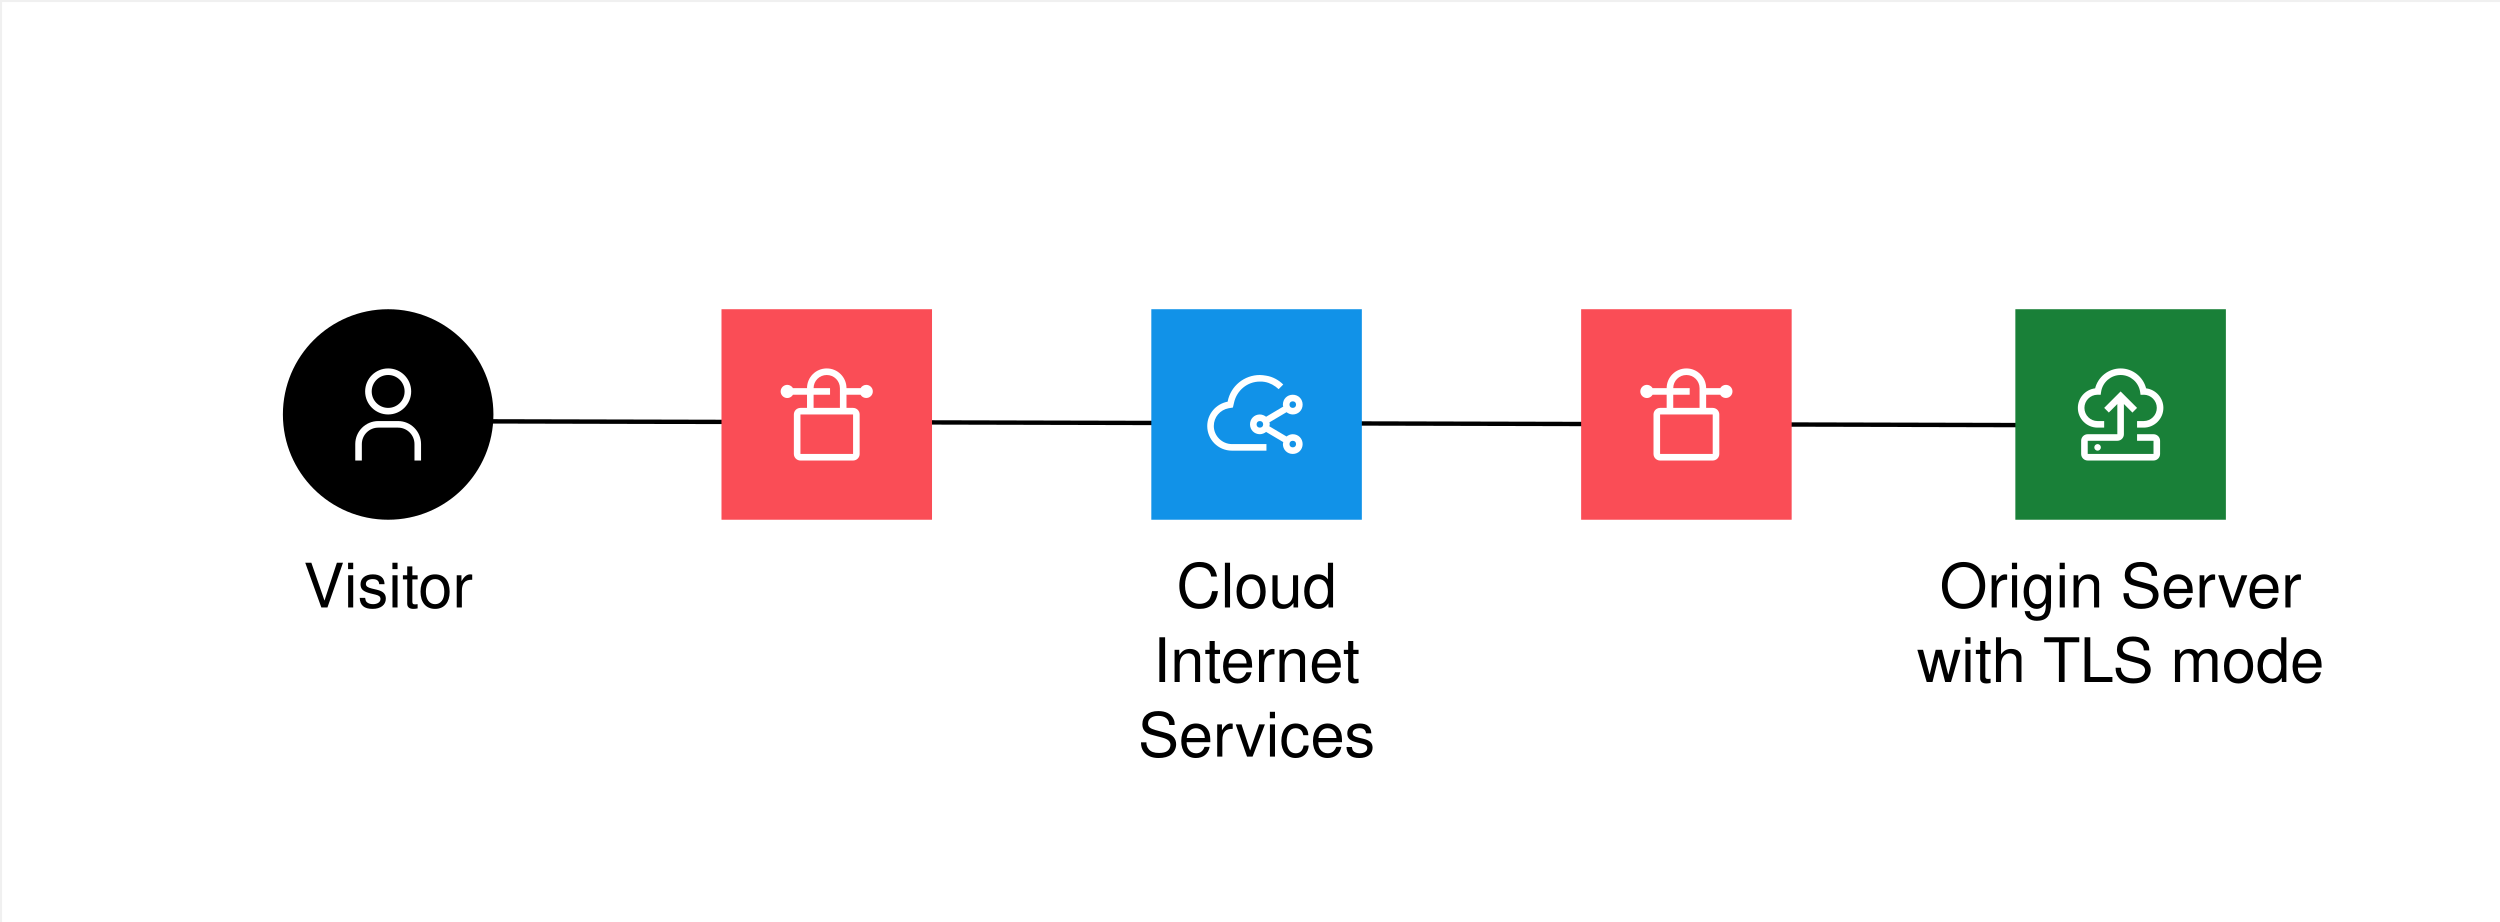
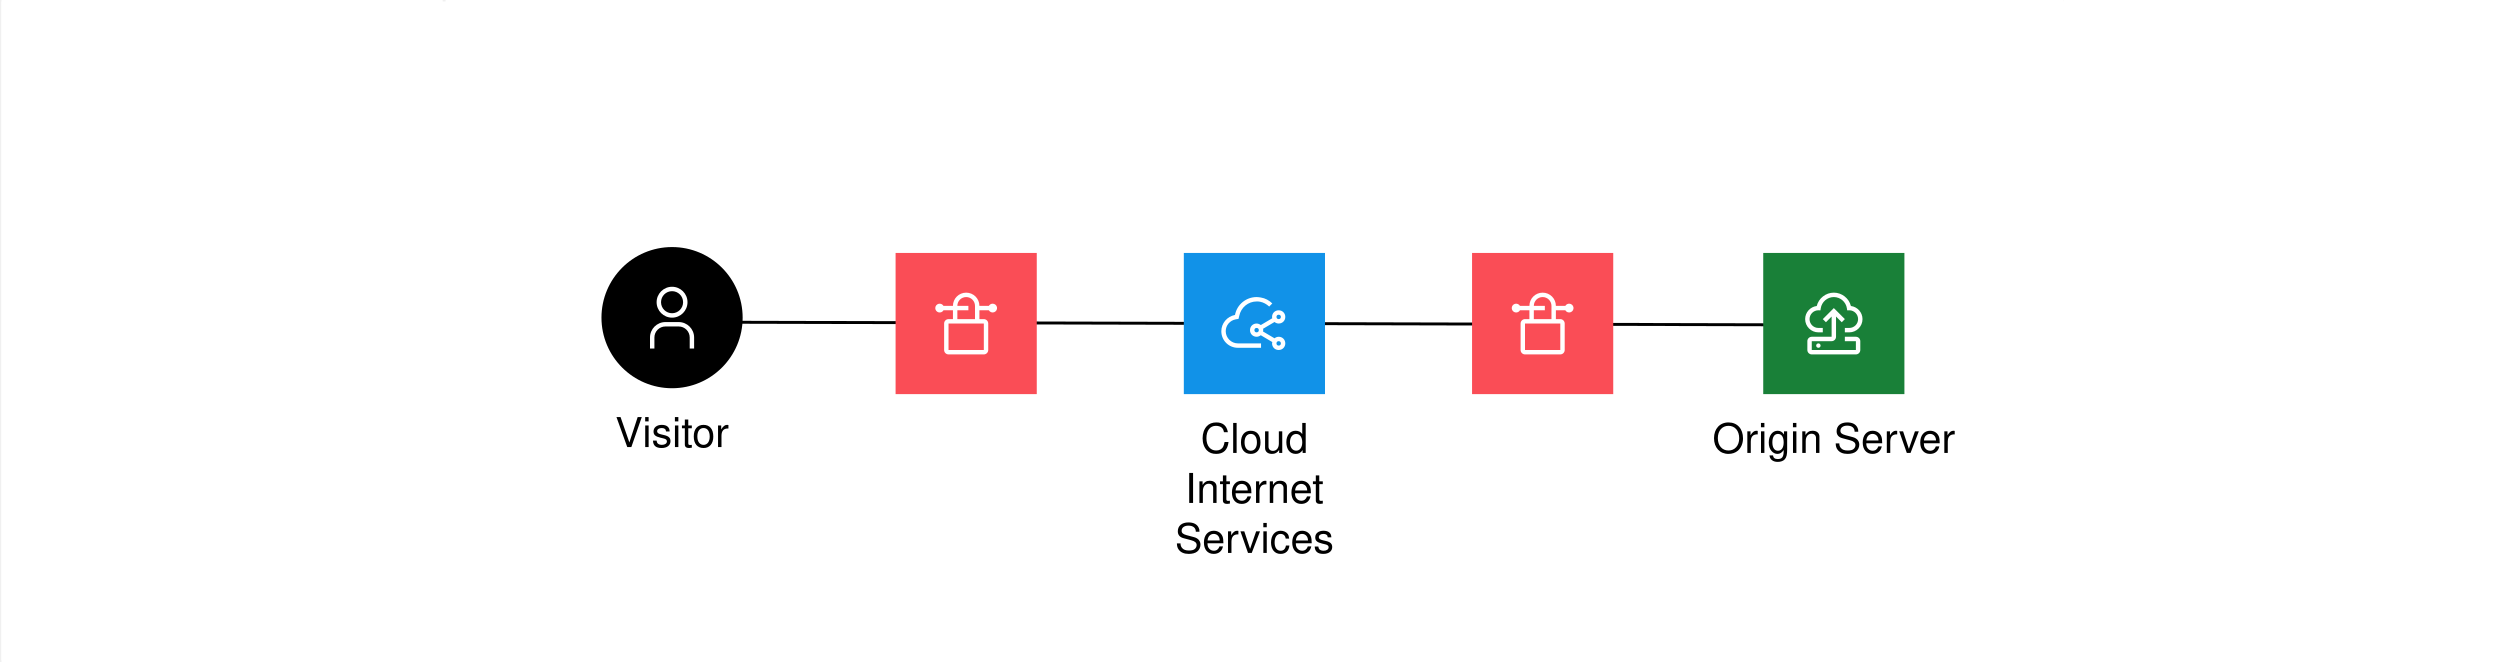
- <svg xmlns="http://www.w3.org/2000/svg" style="background: #ffffff; background-color: #ffffff; color-scheme: light;" version="1.1" width="570px" height="210px" viewBox="-0.5 -0.5 570 210" content="&lt;mxfile host=&quot;app.diagrams.net&quot; agent=&quot;Mozilla/5.0 (Macintosh; Intel Mac OS X 10_15_7) AppleWebKit/537.36 (KHTML, like Gecko) Chrome/138.0.0.0 Safari/537.36 Edg/138.0.0.0&quot; version=&quot;27.2.0&quot; scale=&quot;1&quot; border=&quot;0&quot;&gt;&#10;  &lt;diagram name=&quot;Page-1&quot; id=&quot;pApR3LaG8udPJI2VZ_sg&quot;&gt;&#10;    &lt;mxGraphModel dx=&quot;1226&quot; dy=&quot;698&quot; grid=&quot;1&quot; gridSize=&quot;10&quot; guides=&quot;1&quot; tooltips=&quot;1&quot; connect=&quot;1&quot; arrows=&quot;1&quot; fold=&quot;1&quot; page=&quot;1&quot; pageScale=&quot;1&quot; pageWidth=&quot;850&quot; pageHeight=&quot;1100&quot; math=&quot;0&quot; shadow=&quot;0&quot;&gt;&#10;      &lt;root&gt;&#10;        &lt;mxCell id=&quot;0&quot; /&gt;&#10;        &lt;mxCell id=&quot;1&quot; parent=&quot;0&quot; /&gt;&#10;        &lt;mxCell id=&quot;7pOWgZdMyRwZphAq9Xxv-1&quot; value=&quot;&quot; style=&quot;rounded=0;whiteSpace=wrap;html=1;fillColor=default;strokeColor=none;&quot; vertex=&quot;1&quot; parent=&quot;1&quot;&gt;&#10;          &lt;mxGeometry x=&quot;140&quot; y=&quot;170&quot; width=&quot;570&quot; height=&quot;210&quot; as=&quot;geometry&quot; /&gt;&#10;        &lt;/mxCell&gt;&#10;        &lt;mxCell id=&quot;7pOWgZdMyRwZphAq9Xxv-2&quot; value=&quot;&quot; style=&quot;endArrow=none;html=1;rounded=0;&quot; edge=&quot;1&quot; parent=&quot;1&quot;&gt;&#10;          &lt;mxGeometry width=&quot;50&quot; height=&quot;50&quot; relative=&quot;1&quot; as=&quot;geometry&quot;&gt;&#10;            &lt;mxPoint x=&quot;221&quot; y=&quot;265.5&quot; as=&quot;sourcePoint&quot; /&gt;&#10;            &lt;mxPoint x=&quot;631&quot; y=&quot;266.5&quot; as=&quot;targetPoint&quot; /&gt;&#10;          &lt;/mxGeometry&gt;&#10;        &lt;/mxCell&gt;&#10;        &lt;mxCell id=&quot;7pOWgZdMyRwZphAq9Xxv-3&quot; value=&quot;Visitor&quot; style=&quot;shape=ellipse;fillColor=#000000;aspect=fixed;resizable=0;labelPosition=center;verticalLabelPosition=bottom;align=center;verticalAlign=top;strokeColor=none;fontSize=14;&quot; vertex=&quot;1&quot; parent=&quot;1&quot;&gt;&#10;          &lt;mxGeometry x=&quot;204&quot; y=&quot;240&quot; width=&quot;48&quot; height=&quot;48&quot; as=&quot;geometry&quot; /&gt;&#10;        &lt;/mxCell&gt;&#10;        &lt;mxCell id=&quot;7pOWgZdMyRwZphAq9Xxv-4&quot; value=&quot;&quot; style=&quot;fillColor=#ffffff;strokeColor=none;dashed=0;outlineConnect=0;html=1;labelPosition=center;verticalLabelPosition=bottom;verticalAlign=top;part=1;movable=0;resizable=0;rotatable=0;shape=mxgraph.ibm_cloud.user&quot; vertex=&quot;1&quot; parent=&quot;7pOWgZdMyRwZphAq9Xxv-3&quot;&gt;&#10;          &lt;mxGeometry width=&quot;24&quot; height=&quot;24&quot; relative=&quot;1&quot; as=&quot;geometry&quot;&gt;&#10;            &lt;mxPoint x=&quot;12&quot; y=&quot;12&quot; as=&quot;offset&quot; /&gt;&#10;          &lt;/mxGeometry&gt;&#10;        &lt;/mxCell&gt;&#10;        &lt;mxCell id=&quot;7pOWgZdMyRwZphAq9Xxv-5&quot; value=&quot;Cloud &amp;#xa;Internet &amp;#xa;Services&quot; style=&quot;shape=rect;fillColor=#1192E8;aspect=fixed;resizable=0;labelPosition=center;verticalLabelPosition=bottom;align=center;verticalAlign=top;strokeColor=none;fontSize=14;&quot; vertex=&quot;1&quot; parent=&quot;1&quot;&gt;&#10;          &lt;mxGeometry x=&quot;402&quot; y=&quot;240&quot; width=&quot;48&quot; height=&quot;48&quot; as=&quot;geometry&quot; /&gt;&#10;        &lt;/mxCell&gt;&#10;        &lt;mxCell id=&quot;7pOWgZdMyRwZphAq9Xxv-6&quot; value=&quot;&quot; style=&quot;fillColor=#ffffff;strokeColor=none;dashed=0;outlineConnect=0;html=1;labelPosition=center;verticalLabelPosition=bottom;verticalAlign=top;part=1;movable=0;resizable=0;rotatable=0;shape=mxgraph.ibm_cloud.ibm-cloud--internet-services&quot; vertex=&quot;1&quot; parent=&quot;7pOWgZdMyRwZphAq9Xxv-5&quot;&gt;&#10;          &lt;mxGeometry width=&quot;24&quot; height=&quot;24&quot; relative=&quot;1&quot; as=&quot;geometry&quot;&gt;&#10;            &lt;mxPoint x=&quot;12&quot; y=&quot;12&quot; as=&quot;offset&quot; /&gt;&#10;          &lt;/mxGeometry&gt;&#10;        &lt;/mxCell&gt;&#10;        &lt;mxCell id=&quot;7pOWgZdMyRwZphAq9Xxv-7&quot; value=&quot;&quot; style=&quot;shape=rect;fillColor=#FA4D56;aspect=fixed;resizable=0;labelPosition=center;verticalLabelPosition=bottom;align=center;verticalAlign=top;strokeColor=none;fontSize=14;&quot; vertex=&quot;1&quot; parent=&quot;1&quot;&gt;&#10;          &lt;mxGeometry x=&quot;304&quot; y=&quot;240&quot; width=&quot;48&quot; height=&quot;48&quot; as=&quot;geometry&quot; /&gt;&#10;        &lt;/mxCell&gt;&#10;        &lt;mxCell id=&quot;7pOWgZdMyRwZphAq9Xxv-8&quot; value=&quot;&quot; style=&quot;fillColor=#ffffff;strokeColor=none;dashed=0;outlineConnect=0;html=1;labelPosition=center;verticalLabelPosition=bottom;verticalAlign=top;part=1;movable=0;resizable=0;rotatable=0;shape=mxgraph.ibm_cloud.vpn--connection&quot; vertex=&quot;1&quot; parent=&quot;7pOWgZdMyRwZphAq9Xxv-7&quot;&gt;&#10;          &lt;mxGeometry width=&quot;24&quot; height=&quot;24&quot; relative=&quot;1&quot; as=&quot;geometry&quot;&gt;&#10;            &lt;mxPoint x=&quot;12&quot; y=&quot;12&quot; as=&quot;offset&quot; /&gt;&#10;          &lt;/mxGeometry&gt;&#10;        &lt;/mxCell&gt;&#10;        &lt;mxCell id=&quot;7pOWgZdMyRwZphAq9Xxv-9&quot; value=&quot;&quot; style=&quot;shape=rect;fillColor=#FA4D56;aspect=fixed;resizable=0;labelPosition=center;verticalLabelPosition=bottom;align=center;verticalAlign=top;strokeColor=none;fontSize=14;&quot; vertex=&quot;1&quot; parent=&quot;1&quot;&gt;&#10;          &lt;mxGeometry x=&quot;500&quot; y=&quot;240&quot; width=&quot;48&quot; height=&quot;48&quot; as=&quot;geometry&quot; /&gt;&#10;        &lt;/mxCell&gt;&#10;        &lt;mxCell id=&quot;7pOWgZdMyRwZphAq9Xxv-10&quot; value=&quot;&quot; style=&quot;fillColor=#ffffff;strokeColor=none;dashed=0;outlineConnect=0;html=1;labelPosition=center;verticalLabelPosition=bottom;verticalAlign=top;part=1;movable=0;resizable=0;rotatable=0;shape=mxgraph.ibm_cloud.vpn--connection&quot; vertex=&quot;1&quot; parent=&quot;7pOWgZdMyRwZphAq9Xxv-9&quot;&gt;&#10;          &lt;mxGeometry width=&quot;24&quot; height=&quot;24&quot; relative=&quot;1&quot; as=&quot;geometry&quot;&gt;&#10;            &lt;mxPoint x=&quot;12&quot; y=&quot;12&quot; as=&quot;offset&quot; /&gt;&#10;          &lt;/mxGeometry&gt;&#10;        &lt;/mxCell&gt;&#10;        &lt;mxCell id=&quot;7pOWgZdMyRwZphAq9Xxv-11&quot; value=&quot;Origin Server&amp;#xa;with TLS mode&quot; style=&quot;shape=rect;fillColor=#198038;aspect=fixed;resizable=0;labelPosition=center;verticalLabelPosition=bottom;align=center;verticalAlign=top;strokeColor=none;fontSize=14;&quot; vertex=&quot;1&quot; parent=&quot;1&quot;&gt;&#10;          &lt;mxGeometry x=&quot;599&quot; y=&quot;240&quot; width=&quot;48&quot; height=&quot;48&quot; as=&quot;geometry&quot; /&gt;&#10;        &lt;/mxCell&gt;&#10;        &lt;mxCell id=&quot;7pOWgZdMyRwZphAq9Xxv-12&quot; value=&quot;&quot; style=&quot;fillColor=#ffffff;strokeColor=none;dashed=0;outlineConnect=0;html=1;labelPosition=center;verticalLabelPosition=bottom;verticalAlign=top;part=1;movable=0;resizable=0;rotatable=0;shape=mxgraph.ibm_cloud.ibm-cloud--virtual-server-classic&quot; vertex=&quot;1&quot; parent=&quot;7pOWgZdMyRwZphAq9Xxv-11&quot;&gt;&#10;          &lt;mxGeometry width=&quot;24&quot; height=&quot;24&quot; relative=&quot;1&quot; as=&quot;geometry&quot;&gt;&#10;            &lt;mxPoint x=&quot;12&quot; y=&quot;12&quot; as=&quot;offset&quot; /&gt;&#10;          &lt;/mxGeometry&gt;&#10;        &lt;/mxCell&gt;&#10;      &lt;/root&gt;&#10;    &lt;/mxGraphModel&gt;&#10;  &lt;/diagram&gt;&#10;&lt;/mxfile&gt;&#10;">
+ <svg xmlns="http://www.w3.org/2000/svg" style="background: #ffffff; background-color: #ffffff; color-scheme: light;" version="1.1" width="850px" height="225px" viewBox="-0.5 -0.5 850 225" content="&lt;mxfile host=&quot;app.diagrams.net&quot; agent=&quot;Mozilla/5.0 (Macintosh; Intel Mac OS X 10_15_7) AppleWebKit/537.36 (KHTML, like Gecko) Chrome/138.0.0.0 Safari/537.36 Edg/138.0.0.0&quot; version=&quot;27.2.0&quot; scale=&quot;1&quot; border=&quot;0&quot;&gt;&#10;  &lt;diagram name=&quot;Page-1&quot; id=&quot;t2ISW02FXIW0Eo_bIoR7&quot;&gt;&#10;    &lt;mxGraphModel dx=&quot;1226&quot; dy=&quot;698&quot; grid=&quot;1&quot; gridSize=&quot;10&quot; guides=&quot;1&quot; tooltips=&quot;1&quot; connect=&quot;1&quot; arrows=&quot;1&quot; fold=&quot;1&quot; page=&quot;1&quot; pageScale=&quot;1&quot; pageWidth=&quot;850&quot; pageHeight=&quot;1100&quot; math=&quot;0&quot; shadow=&quot;0&quot;&gt;&#10;      &lt;root&gt;&#10;        &lt;mxCell id=&quot;0&quot; /&gt;&#10;        &lt;mxCell id=&quot;1&quot; parent=&quot;0&quot; /&gt;&#10;        &lt;mxCell id=&quot;56ggsOPZfVLVSNzoqqUM-1&quot; value=&quot;&quot; style=&quot;rounded=0;whiteSpace=wrap;html=1;fillColor=default;strokeColor=none;&quot; vertex=&quot;1&quot; parent=&quot;1&quot;&gt;&#10;          &lt;mxGeometry x=&quot;151&quot; y=&quot;185.5&quot; width=&quot;550&quot; height=&quot;220&quot; as=&quot;geometry&quot; /&gt;&#10;        &lt;/mxCell&gt;&#10;        &lt;mxCell id=&quot;56ggsOPZfVLVSNzoqqUM-2&quot; value=&quot;&quot; style=&quot;endArrow=none;html=1;rounded=0;&quot; edge=&quot;1&quot; parent=&quot;1&quot;&gt;&#10;          &lt;mxGeometry width=&quot;50&quot; height=&quot;50&quot; relative=&quot;1&quot; as=&quot;geometry&quot;&gt;&#10;            &lt;mxPoint x=&quot;221&quot; y=&quot;295&quot; as=&quot;sourcePoint&quot; /&gt;&#10;            &lt;mxPoint x=&quot;631&quot; y=&quot;296&quot; as=&quot;targetPoint&quot; /&gt;&#10;          &lt;/mxGeometry&gt;&#10;        &lt;/mxCell&gt;&#10;        &lt;mxCell id=&quot;56ggsOPZfVLVSNzoqqUM-3&quot; value=&quot;Visitor&quot; style=&quot;shape=ellipse;fillColor=#000000;aspect=fixed;resizable=0;labelPosition=center;verticalLabelPosition=bottom;align=center;verticalAlign=top;strokeColor=none;fontSize=14;&quot; vertex=&quot;1&quot; parent=&quot;1&quot;&gt;&#10;          &lt;mxGeometry x=&quot;204&quot; y=&quot;269.5&quot; width=&quot;48&quot; height=&quot;48&quot; as=&quot;geometry&quot; /&gt;&#10;        &lt;/mxCell&gt;&#10;        &lt;mxCell id=&quot;56ggsOPZfVLVSNzoqqUM-4&quot; value=&quot;&quot; style=&quot;fillColor=#ffffff;strokeColor=none;dashed=0;outlineConnect=0;html=1;labelPosition=center;verticalLabelPosition=bottom;verticalAlign=top;part=1;movable=0;resizable=0;rotatable=0;shape=mxgraph.ibm_cloud.user&quot; vertex=&quot;1&quot; parent=&quot;56ggsOPZfVLVSNzoqqUM-3&quot;&gt;&#10;          &lt;mxGeometry width=&quot;24&quot; height=&quot;24&quot; relative=&quot;1&quot; as=&quot;geometry&quot;&gt;&#10;            &lt;mxPoint x=&quot;12&quot; y=&quot;12&quot; as=&quot;offset&quot; /&gt;&#10;          &lt;/mxGeometry&gt;&#10;        &lt;/mxCell&gt;&#10;        &lt;mxCell id=&quot;56ggsOPZfVLVSNzoqqUM-5&quot; value=&quot;Cloud &amp;#xa;Internet &amp;#xa;Services&quot; style=&quot;shape=rect;fillColor=#1192E8;aspect=fixed;resizable=0;labelPosition=center;verticalLabelPosition=bottom;align=center;verticalAlign=top;strokeColor=none;fontSize=14;&quot; vertex=&quot;1&quot; parent=&quot;1&quot;&gt;&#10;          &lt;mxGeometry x=&quot;402&quot; y=&quot;271.5&quot; width=&quot;48&quot; height=&quot;48&quot; as=&quot;geometry&quot; /&gt;&#10;        &lt;/mxCell&gt;&#10;        &lt;mxCell id=&quot;56ggsOPZfVLVSNzoqqUM-6&quot; value=&quot;&quot; style=&quot;fillColor=#ffffff;strokeColor=none;dashed=0;outlineConnect=0;html=1;labelPosition=center;verticalLabelPosition=bottom;verticalAlign=top;part=1;movable=0;resizable=0;rotatable=0;shape=mxgraph.ibm_cloud.ibm-cloud--internet-services&quot; vertex=&quot;1&quot; parent=&quot;56ggsOPZfVLVSNzoqqUM-5&quot;&gt;&#10;          &lt;mxGeometry width=&quot;24&quot; height=&quot;24&quot; relative=&quot;1&quot; as=&quot;geometry&quot;&gt;&#10;            &lt;mxPoint x=&quot;12&quot; y=&quot;12&quot; as=&quot;offset&quot; /&gt;&#10;          &lt;/mxGeometry&gt;&#10;        &lt;/mxCell&gt;&#10;        &lt;mxCell id=&quot;56ggsOPZfVLVSNzoqqUM-7&quot; value=&quot;&quot; style=&quot;shape=rect;fillColor=#FA4D56;aspect=fixed;resizable=0;labelPosition=center;verticalLabelPosition=bottom;align=center;verticalAlign=top;strokeColor=none;fontSize=14;&quot; vertex=&quot;1&quot; parent=&quot;1&quot;&gt;&#10;          &lt;mxGeometry x=&quot;304&quot; y=&quot;271.5&quot; width=&quot;48&quot; height=&quot;48&quot; as=&quot;geometry&quot; /&gt;&#10;        &lt;/mxCell&gt;&#10;        &lt;mxCell id=&quot;56ggsOPZfVLVSNzoqqUM-8&quot; value=&quot;&quot; style=&quot;fillColor=#ffffff;strokeColor=none;dashed=0;outlineConnect=0;html=1;labelPosition=center;verticalLabelPosition=bottom;verticalAlign=top;part=1;movable=0;resizable=0;rotatable=0;shape=mxgraph.ibm_cloud.vpn--connection&quot; vertex=&quot;1&quot; parent=&quot;56ggsOPZfVLVSNzoqqUM-7&quot;&gt;&#10;          &lt;mxGeometry width=&quot;24&quot; height=&quot;24&quot; relative=&quot;1&quot; as=&quot;geometry&quot;&gt;&#10;            &lt;mxPoint x=&quot;12&quot; y=&quot;12&quot; as=&quot;offset&quot; /&gt;&#10;          &lt;/mxGeometry&gt;&#10;        &lt;/mxCell&gt;&#10;        &lt;mxCell id=&quot;56ggsOPZfVLVSNzoqqUM-9&quot; value=&quot;&quot; style=&quot;shape=rect;fillColor=#FA4D56;aspect=fixed;resizable=0;labelPosition=center;verticalLabelPosition=bottom;align=center;verticalAlign=top;strokeColor=none;fontSize=14;&quot; vertex=&quot;1&quot; parent=&quot;1&quot;&gt;&#10;          &lt;mxGeometry x=&quot;500&quot; y=&quot;271.5&quot; width=&quot;48&quot; height=&quot;48&quot; as=&quot;geometry&quot; /&gt;&#10;        &lt;/mxCell&gt;&#10;        &lt;mxCell id=&quot;56ggsOPZfVLVSNzoqqUM-10&quot; value=&quot;&quot; style=&quot;fillColor=#ffffff;strokeColor=none;dashed=0;outlineConnect=0;html=1;labelPosition=center;verticalLabelPosition=bottom;verticalAlign=top;part=1;movable=0;resizable=0;rotatable=0;shape=mxgraph.ibm_cloud.vpn--connection&quot; vertex=&quot;1&quot; parent=&quot;56ggsOPZfVLVSNzoqqUM-9&quot;&gt;&#10;          &lt;mxGeometry width=&quot;24&quot; height=&quot;24&quot; relative=&quot;1&quot; as=&quot;geometry&quot;&gt;&#10;            &lt;mxPoint x=&quot;12&quot; y=&quot;12&quot; as=&quot;offset&quot; /&gt;&#10;          &lt;/mxGeometry&gt;&#10;        &lt;/mxCell&gt;&#10;        &lt;mxCell id=&quot;56ggsOPZfVLVSNzoqqUM-11&quot; value=&quot;Origin Server&amp;#xa;&quot; style=&quot;shape=rect;fillColor=#198038;aspect=fixed;resizable=0;labelPosition=center;verticalLabelPosition=bottom;align=center;verticalAlign=top;strokeColor=none;fontSize=14;&quot; vertex=&quot;1&quot; parent=&quot;1&quot;&gt;&#10;          &lt;mxGeometry x=&quot;599&quot; y=&quot;271.5&quot; width=&quot;48&quot; height=&quot;48&quot; as=&quot;geometry&quot; /&gt;&#10;        &lt;/mxCell&gt;&#10;        &lt;mxCell id=&quot;56ggsOPZfVLVSNzoqqUM-12&quot; value=&quot;&quot; style=&quot;fillColor=#ffffff;strokeColor=none;dashed=0;outlineConnect=0;html=1;labelPosition=center;verticalLabelPosition=bottom;verticalAlign=top;part=1;movable=0;resizable=0;rotatable=0;shape=mxgraph.ibm_cloud.ibm-cloud--virtual-server-classic&quot; vertex=&quot;1&quot; parent=&quot;56ggsOPZfVLVSNzoqqUM-11&quot;&gt;&#10;          &lt;mxGeometry width=&quot;24&quot; height=&quot;24&quot; relative=&quot;1&quot; as=&quot;geometry&quot;&gt;&#10;            &lt;mxPoint x=&quot;12&quot; y=&quot;12&quot; as=&quot;offset&quot; /&gt;&#10;          &lt;/mxGeometry&gt;&#10;        &lt;/mxCell&gt;&#10;        &lt;mxCell id=&quot;56ggsOPZfVLVSNzoqqUM-13&quot; value=&quot;&quot; style=&quot;rounded=0;whiteSpace=wrap;html=1;fillColor=default;strokeColor=none;&quot; vertex=&quot;1&quot; parent=&quot;1&quot;&gt;&#10;          &lt;mxGeometry y=&quot;185.5&quot; width=&quot;150&quot; height=&quot;224.5&quot; as=&quot;geometry&quot; /&gt;&#10;        &lt;/mxCell&gt;&#10;        &lt;mxCell id=&quot;56ggsOPZfVLVSNzoqqUM-14&quot; value=&quot;&quot; style=&quot;rounded=0;whiteSpace=wrap;html=1;fillColor=default;strokeColor=none;&quot; vertex=&quot;1&quot; parent=&quot;1&quot;&gt;&#10;          &lt;mxGeometry x=&quot;701&quot; y=&quot;185.5&quot; width=&quot;149&quot; height=&quot;224.5&quot; as=&quot;geometry&quot; /&gt;&#10;        &lt;/mxCell&gt;&#10;      &lt;/root&gt;&#10;    &lt;/mxGraphModel&gt;&#10;  &lt;/diagram&gt;&#10;&lt;/mxfile&gt;&#10;">
  <defs />
  <rect fill="#ffffff" width="100%" height="100%" x="0" y="0" style="fill: rgb(255, 255, 255);" />
  <g>
    <g data-cell-id="0">
      <g data-cell-id="1">
-         <g data-cell-id="7pOWgZdMyRwZphAq9Xxv-1">
+         <g data-cell-id="56ggsOPZfVLVSNzoqqUM-1">
          <g>
-             <rect x="0" y="0" width="570" height="210" fill="#ffffff" stroke="none" pointer-events="all" style="fill: rgb(255, 255, 255);" />
+             <rect x="151" y="-0.5" width="550" height="220" fill="#ffffff" stroke="none" pointer-events="all" style="fill: rgb(255, 255, 255);" />
          </g>
        </g>
-         <g data-cell-id="7pOWgZdMyRwZphAq9Xxv-2">
+         <g data-cell-id="56ggsOPZfVLVSNzoqqUM-2">
          <g>
-             <path d="M 81 95.5 L 491 96.5" fill="none" stroke="#000000" stroke-miterlimit="10" pointer-events="stroke" style="stroke: rgb(0, 0, 0);" />
+             <path d="M 221 109 L 631 110" fill="none" stroke="#000000" stroke-miterlimit="10" pointer-events="stroke" style="stroke: rgb(0, 0, 0);" />
          </g>
        </g>
-         <g data-cell-id="7pOWgZdMyRwZphAq9Xxv-3">
+         <g data-cell-id="56ggsOPZfVLVSNzoqqUM-3">
          <g>
-             <ellipse cx="88" cy="94" rx="24" ry="24" fill="#000000" stroke="none" pointer-events="all" style="fill: rgb(0, 0, 0);" />
+             <ellipse cx="228" cy="107.5" rx="24" ry="24" fill="#000000" stroke="none" pointer-events="all" style="fill: rgb(0, 0, 0);" />
          </g>
          <g>
            <g fill="#000000" font-family="Helvetica" text-anchor="middle" font-size="14px" style="fill: rgb(0, 0, 0);">
-               <text x="88" y="138">Visitor</text>
+               <text x="228" y="151.5">Visitor</text>
            </g>
          </g>
-           <g data-cell-id="7pOWgZdMyRwZphAq9Xxv-4">
+           <g data-cell-id="56ggsOPZfVLVSNzoqqUM-4">
            <g>
-               <rect x="76" y="82" width="24" height="24" fill="none" stroke="none" pointer-events="all" />
-               <rect x="76" y="82" width="0" height="0" fill="none" stroke="none" pointer-events="all" />
-               <path d="M 88 85 C 90.07 85 91.75 86.68 91.75 88.75 C 91.75 90.82 90.07 92.5 88 92.5 C 85.93 92.5 84.25 90.82 84.25 88.75 C 84.25 86.68 85.93 85 88 85 M 88 83.5 C 85.1 83.5 82.75 85.85 82.75 88.75 C 82.75 91.65 85.1 94 88 94 C 90.9 94 93.25 91.65 93.25 88.75 C 93.25 85.85 90.9 83.5 88 83.5 Z M 95.5 104.5 L 94 104.5 L 94 100.75 C 94 98.68 92.32 97 90.25 97 L 85.75 97 C 83.68 97 82 98.68 82 100.75 L 82 104.5 L 80.5 104.5 L 80.5 100.75 C 80.5 97.85 82.85 95.5 85.75 95.5 L 90.25 95.5 C 93.15 95.5 95.5 97.85 95.5 100.75 Z" fill="#ffffff" stroke="none" pointer-events="all" style="fill: rgb(255, 255, 255);" />
+               <rect x="216" y="95.5" width="24" height="24" fill="none" stroke="none" pointer-events="all" />
+               <rect x="216" y="95.5" width="0" height="0" fill="none" stroke="none" pointer-events="all" />
+               <path d="M 228 98.5 C 230.07 98.5 231.75 100.18 231.75 102.25 C 231.75 104.32 230.07 106 228 106 C 225.93 106 224.25 104.32 224.25 102.25 C 224.25 100.18 225.93 98.5 228 98.5 M 228 97 C 225.1 97 222.75 99.35 222.75 102.25 C 222.75 105.15 225.1 107.5 228 107.5 C 230.9 107.5 233.25 105.15 233.25 102.25 C 233.25 99.35 230.9 97 228 97 Z M 235.5 118 L 234 118 L 234 114.25 C 234 112.18 232.32 110.5 230.25 110.5 L 225.75 110.5 C 223.68 110.5 222 112.18 222 114.25 L 222 118 L 220.5 118 L 220.5 114.25 C 220.5 111.35 222.85 109 225.75 109 L 230.25 109 C 233.15 109 235.5 111.35 235.5 114.25 Z" fill="#ffffff" stroke="none" pointer-events="all" style="fill: rgb(255, 255, 255);" />
            </g>
          </g>
        </g>
-         <g data-cell-id="7pOWgZdMyRwZphAq9Xxv-5">
+         <g data-cell-id="56ggsOPZfVLVSNzoqqUM-5">
          <g>
-             <rect x="262" y="70" width="48" height="48" fill="#1192e8" stroke="none" pointer-events="all" style="fill: rgb(17, 146, 232);" />
+             <rect x="402" y="85.5" width="48" height="48" fill="#1192e8" stroke="none" pointer-events="all" style="fill: rgb(17, 146, 232);" />
          </g>
          <g>
            <g fill="#000000" font-family="Helvetica" text-anchor="middle" font-size="14px" style="fill: rgb(0, 0, 0);">
-               <text x="286" y="138">Cloud </text>
-               <text x="286" y="155">Internet </text>
-               <text x="286" y="172">Services</text>
+               <text x="426" y="153.5">Cloud </text>
+               <text x="426" y="170.5">Internet </text>
+               <text x="426" y="187.5">Services</text>
            </g>
          </g>
-           <g data-cell-id="7pOWgZdMyRwZphAq9Xxv-6">
+           <g data-cell-id="56ggsOPZfVLVSNzoqqUM-6">
            <g>
-               <rect x="274" y="82" width="24" height="24" fill="none" stroke="none" pointer-events="all" />
-               <rect x="274" y="82" width="0" height="0" fill="none" stroke="none" pointer-events="all" />
-               <path d="M 294.25 98.5 C 293.72 98.5 293.2 98.73 292.83 99.02 L 288.92 96.7 C 288.92 96.55 289 96.4 289 96.25 C 289 96.1 289 95.95 288.92 95.8 L 292.83 93.48 C 293.2 93.77 293.72 94 294.25 94 C 295.53 94 296.5 93.02 296.5 91.75 C 296.5 90.48 295.53 89.5 294.25 89.5 C 292.97 89.5 292 90.48 292 91.75 C 292 91.9 292 92.05 292.08 92.2 L 288.17 94.52 C 287.8 94.23 287.28 94 286.75 94 C 285.47 94 284.5 94.98 284.5 96.25 C 284.5 97.52 285.47 98.5 286.75 98.5 C 287.28 98.5 287.8 98.27 288.17 97.98 L 292.08 100.3 C 292.08 100.45 292 100.6 292 100.75 C 292 102.02 292.97 103 294.25 103 C 295.53 103 296.5 102.02 296.5 100.75 C 296.5 99.48 295.53 98.5 294.25 98.5 Z M 294.25 91 C 294.7 91 295 91.3 295 91.75 C 295 92.2 294.7 92.5 294.25 92.5 C 293.8 92.5 293.5 92.2 293.5 91.75 C 293.5 91.3 293.8 91 294.25 91 Z M 286.75 97 C 286.3 97 286 96.7 286 96.25 C 286 95.8 286.3 95.5 286.75 95.5 C 287.2 95.5 287.5 95.8 287.5 96.25 C 287.5 96.7 287.2 97 286.75 97 Z M 294.25 101.5 C 293.8 101.5 293.5 101.2 293.5 100.75 C 293.5 100.3 293.8 100 294.25 100 C 294.7 100 295 100.3 295 100.75 C 295 101.2 294.7 101.5 294.25 101.5 Z" fill="#ffffff" stroke="none" pointer-events="all" style="fill: rgb(255, 255, 255);" />
-               <path d="M 288.25 100.75 L 280.38 100.75 C 278.13 100.75 276.25 98.88 276.25 96.63 C 276.25 94.6 277.67 92.95 279.63 92.58 L 280.6 92.42 L 280.83 91.45 C 281.42 88.52 283.9 86.5 286.75 86.5 C 287.13 86.5 287.5 86.5 287.88 86.58 C 289.08 86.8 290.13 87.4 291.03 88.23 L 292.08 87.17 C 291.03 86.13 289.67 85.38 288.17 85.15 C 287.72 85.08 287.2 85 286.75 85 C 283.22 85 280.08 87.48 279.4 91.08 C 276.7 91.6 274.75 93.92 274.75 96.63 C 274.75 99.7 277.22 102.25 280.38 102.25 L 288.25 102.25 L 288.25 100.75 Z" fill="#ffffff" stroke="none" pointer-events="all" style="fill: rgb(255, 255, 255);" />
+               <rect x="414" y="97.5" width="24" height="24" fill="none" stroke="none" pointer-events="all" />
+               <rect x="414" y="97.5" width="0" height="0" fill="none" stroke="none" pointer-events="all" />
+               <path d="M 434.25 114 C 433.72 114 433.2 114.23 432.83 114.52 L 428.92 112.2 C 428.92 112.05 429 111.9 429 111.75 C 429 111.6 429 111.45 428.92 111.3 L 432.83 108.98 C 433.2 109.27 433.72 109.5 434.25 109.5 C 435.53 109.5 436.5 108.52 436.5 107.25 C 436.5 105.98 435.53 105 434.25 105 C 432.97 105 432 105.98 432 107.25 C 432 107.4 432 107.55 432.08 107.7 L 428.17 110.02 C 427.8 109.73 427.28 109.5 426.75 109.5 C 425.47 109.5 424.5 110.48 424.5 111.75 C 424.5 113.02 425.47 114 426.75 114 C 427.28 114 427.8 113.77 428.17 113.48 L 432.08 115.8 C 432.08 115.95 432 116.1 432 116.25 C 432 117.52 432.97 118.5 434.25 118.5 C 435.53 118.5 436.5 117.52 436.5 116.25 C 436.5 114.98 435.53 114 434.25 114 Z M 434.25 106.5 C 434.7 106.5 435 106.8 435 107.25 C 435 107.7 434.7 108 434.25 108 C 433.8 108 433.5 107.7 433.5 107.25 C 433.5 106.8 433.8 106.5 434.25 106.5 Z M 426.75 112.5 C 426.3 112.5 426 112.2 426 111.75 C 426 111.3 426.3 111 426.75 111 C 427.2 111 427.5 111.3 427.5 111.75 C 427.5 112.2 427.2 112.5 426.75 112.5 Z M 434.25 117 C 433.8 117 433.5 116.7 433.5 116.25 C 433.5 115.8 433.8 115.5 434.25 115.5 C 434.7 115.5 435 115.8 435 116.25 C 435 116.7 434.7 117 434.25 117 Z" fill="#ffffff" stroke="none" pointer-events="all" style="fill: rgb(255, 255, 255);" />
+               <path d="M 428.25 116.25 L 420.38 116.25 C 418.13 116.25 416.25 114.38 416.25 112.13 C 416.25 110.1 417.67 108.45 419.63 108.08 L 420.6 107.92 L 420.83 106.95 C 421.42 104.02 423.9 102 426.75 102 C 427.13 102 427.5 102 427.88 102.08 C 429.08 102.3 430.13 102.9 431.03 103.73 L 432.08 102.67 C 431.03 101.63 429.67 100.88 428.17 100.65 C 427.72 100.58 427.2 100.5 426.75 100.5 C 423.22 100.5 420.08 102.98 419.4 106.58 C 416.7 107.1 414.75 109.42 414.75 112.13 C 414.75 115.2 417.22 117.75 420.38 117.75 L 428.25 117.75 L 428.25 116.25 Z" fill="#ffffff" stroke="none" pointer-events="all" style="fill: rgb(255, 255, 255);" />
            </g>
          </g>
        </g>
-         <g data-cell-id="7pOWgZdMyRwZphAq9Xxv-7">
+         <g data-cell-id="56ggsOPZfVLVSNzoqqUM-7">
          <g>
-             <rect x="164" y="70" width="48" height="48" fill="#fa4d56" stroke="none" pointer-events="all" style="fill: rgb(250, 77, 86);" />
+             <rect x="304" y="85.5" width="48" height="48" fill="#fa4d56" stroke="none" pointer-events="all" style="fill: rgb(250, 77, 86);" />
          </g>
-           <g data-cell-id="7pOWgZdMyRwZphAq9Xxv-8">
+           <g data-cell-id="56ggsOPZfVLVSNzoqqUM-8">
            <g>
-               <rect x="176" y="82" width="24" height="24" fill="none" stroke="none" pointer-events="all" />
-               <rect x="176" y="82" width="0" height="0" fill="none" stroke="none" pointer-events="all" />
-               <path d="M 197 87.25 C 196.47 87.25 195.97 87.54 195.71 88 L 192.5 88 C 192.5 85.51 190.49 83.5 188 83.5 C 185.51 83.5 183.5 85.51 183.5 88 L 180.29 88 C 179.95 87.41 179.26 87.13 178.6 87.3 C 177.95 87.48 177.49 88.07 177.49 88.75 C 177.49 89.43 177.95 90.02 178.6 90.2 C 179.26 90.37 179.95 90.09 180.29 89.5 L 183.5 89.5 L 183.5 92.5 L 182 92.5 C 181.17 92.5 180.5 93.17 180.5 94 L 180.5 103 C 180.5 103.83 181.17 104.5 182 104.5 L 194 104.5 C 194.83 104.5 195.5 103.83 195.5 103 L 195.5 94 C 195.5 93.17 194.83 92.5 194 92.5 L 192.5 92.5 L 192.5 89.5 L 195.71 89.5 C 196.07 90.13 196.84 90.4 197.52 90.15 C 198.2 89.9 198.61 89.2 198.48 88.48 C 198.35 87.77 197.73 87.25 197 87.25 M 185 88 C 185 86.34 186.34 85 188 85 C 189.66 85 191 86.34 191 88 L 191 92.5 L 185 92.5 L 185 89.5 L 188.75 89.5 L 188.75 88 Z M 194 94 L 194 103 L 182 103 L 182 94 Z" fill="#ffffff" stroke="none" pointer-events="all" style="fill: rgb(255, 255, 255);" />
+               <rect x="316" y="97.5" width="24" height="24" fill="none" stroke="none" pointer-events="all" />
+               <rect x="316" y="97.5" width="0" height="0" fill="none" stroke="none" pointer-events="all" />
+               <path d="M 337 102.75 C 336.47 102.75 335.97 103.04 335.71 103.5 L 332.5 103.5 C 332.5 101.01 330.49 99 328 99 C 325.51 99 323.5 101.01 323.5 103.5 L 320.29 103.5 C 319.95 102.91 319.26 102.63 318.6 102.8 C 317.95 102.98 317.49 103.57 317.49 104.25 C 317.49 104.93 317.95 105.52 318.6 105.7 C 319.26 105.87 319.95 105.59 320.29 105 L 323.5 105 L 323.5 108 L 322 108 C 321.17 108 320.5 108.67 320.5 109.5 L 320.5 118.5 C 320.5 119.33 321.17 120 322 120 L 334 120 C 334.83 120 335.5 119.33 335.5 118.5 L 335.5 109.5 C 335.5 108.67 334.83 108 334 108 L 332.5 108 L 332.5 105 L 335.71 105 C 336.07 105.63 336.84 105.9 337.52 105.65 C 338.2 105.4 338.61 104.7 338.48 103.98 C 338.35 103.27 337.73 102.75 337 102.75 M 325 103.5 C 325 101.84 326.34 100.5 328 100.5 C 329.66 100.5 331 101.84 331 103.5 L 331 108 L 325 108 L 325 105 L 328.75 105 L 328.75 103.5 Z M 334 109.5 L 334 118.5 L 322 118.5 L 322 109.5 Z" fill="#ffffff" stroke="none" pointer-events="all" style="fill: rgb(255, 255, 255);" />
            </g>
          </g>
        </g>
-         <g data-cell-id="7pOWgZdMyRwZphAq9Xxv-9">
+         <g data-cell-id="56ggsOPZfVLVSNzoqqUM-9">
          <g>
-             <rect x="360" y="70" width="48" height="48" fill="#fa4d56" stroke="none" pointer-events="all" style="fill: rgb(250, 77, 86);" />
+             <rect x="500" y="85.5" width="48" height="48" fill="#fa4d56" stroke="none" pointer-events="all" style="fill: rgb(250, 77, 86);" />
          </g>
-           <g data-cell-id="7pOWgZdMyRwZphAq9Xxv-10">
+           <g data-cell-id="56ggsOPZfVLVSNzoqqUM-10">
            <g>
-               <rect x="372" y="82" width="24" height="24" fill="none" stroke="none" pointer-events="all" />
-               <rect x="372" y="82" width="0" height="0" fill="none" stroke="none" pointer-events="all" />
-               <path d="M 393 87.25 C 392.47 87.25 391.97 87.54 391.71 88 L 388.5 88 C 388.5 85.51 386.49 83.5 384 83.5 C 381.51 83.5 379.5 85.51 379.5 88 L 376.29 88 C 375.95 87.41 375.26 87.13 374.6 87.3 C 373.95 87.48 373.49 88.07 373.49 88.75 C 373.49 89.43 373.95 90.02 374.6 90.2 C 375.26 90.37 375.95 90.09 376.29 89.5 L 379.5 89.5 L 379.5 92.5 L 378 92.5 C 377.17 92.5 376.5 93.17 376.5 94 L 376.5 103 C 376.5 103.83 377.17 104.5 378 104.5 L 390 104.5 C 390.83 104.5 391.5 103.83 391.5 103 L 391.5 94 C 391.5 93.17 390.83 92.5 390 92.5 L 388.5 92.5 L 388.5 89.5 L 391.71 89.5 C 392.07 90.13 392.84 90.4 393.52 90.15 C 394.2 89.9 394.61 89.2 394.48 88.48 C 394.35 87.77 393.73 87.25 393 87.25 M 381 88 C 381 86.34 382.34 85 384 85 C 385.66 85 387 86.34 387 88 L 387 92.5 L 381 92.5 L 381 89.5 L 384.75 89.5 L 384.75 88 Z M 390 94 L 390 103 L 378 103 L 378 94 Z" fill="#ffffff" stroke="none" pointer-events="all" style="fill: rgb(255, 255, 255);" />
+               <rect x="512" y="97.5" width="24" height="24" fill="none" stroke="none" pointer-events="all" />
+               <rect x="512" y="97.5" width="0" height="0" fill="none" stroke="none" pointer-events="all" />
+               <path d="M 533 102.75 C 532.47 102.75 531.97 103.04 531.71 103.5 L 528.5 103.5 C 528.5 101.01 526.49 99 524 99 C 521.51 99 519.5 101.01 519.5 103.5 L 516.29 103.5 C 515.95 102.91 515.26 102.63 514.6 102.8 C 513.95 102.98 513.49 103.57 513.49 104.25 C 513.49 104.93 513.95 105.52 514.6 105.7 C 515.26 105.87 515.95 105.59 516.29 105 L 519.5 105 L 519.5 108 L 518 108 C 517.17 108 516.5 108.67 516.5 109.5 L 516.5 118.5 C 516.5 119.33 517.17 120 518 120 L 530 120 C 530.83 120 531.5 119.33 531.5 118.5 L 531.5 109.5 C 531.5 108.67 530.83 108 530 108 L 528.5 108 L 528.5 105 L 531.71 105 C 532.07 105.63 532.84 105.9 533.52 105.65 C 534.2 105.4 534.61 104.7 534.48 103.98 C 534.35 103.27 533.73 102.75 533 102.75 M 521 103.5 C 521 101.84 522.34 100.5 524 100.5 C 525.66 100.5 527 101.84 527 103.5 L 527 108 L 521 108 L 521 105 L 524.75 105 L 524.75 103.5 Z M 530 109.5 L 530 118.5 L 518 118.5 L 518 109.5 Z" fill="#ffffff" stroke="none" pointer-events="all" style="fill: rgb(255, 255, 255);" />
            </g>
          </g>
        </g>
-         <g data-cell-id="7pOWgZdMyRwZphAq9Xxv-11">
+         <g data-cell-id="56ggsOPZfVLVSNzoqqUM-11">
          <g>
-             <rect x="459" y="70" width="48" height="48" fill="#198038" stroke="none" pointer-events="all" style="fill: rgb(25, 128, 56);" />
+             <rect x="599" y="85.5" width="48" height="48" fill="#198038" stroke="none" pointer-events="all" style="fill: rgb(25, 128, 56);" />
          </g>
          <g>
            <g fill="#000000" font-family="Helvetica" text-anchor="middle" font-size="14px" style="fill: rgb(0, 0, 0);">
-               <text x="483" y="138">Origin Server</text>
-               <text x="483" y="155">with TLS mode</text>
+               <text x="623" y="153.5">Origin Server</text>
            </g>
          </g>
-           <g data-cell-id="7pOWgZdMyRwZphAq9Xxv-12">
+           <g data-cell-id="56ggsOPZfVLVSNzoqqUM-12">
            <g>
-               <rect x="471" y="82" width="24" height="24" fill="none" stroke="none" pointer-events="all" />
-               <rect x="471" y="82" width="0" height="0" fill="none" stroke="none" pointer-events="all" />
-               <ellipse cx="477.75" cy="101.5" rx="0.75" ry="0.75" fill="#ffffff" stroke="none" pointer-events="all" style="fill: rgb(255, 255, 255);" />
-               <path d="M 490.5 98.5 L 486.75 98.5 L 486.75 100 L 490.5 100 L 490.5 103 L 475.5 103 L 475.5 100 L 482.25 100 C 483.08 100 483.75 99.33 483.75 98.5 L 483.75 91.62 L 485.69 93.57 L 486.75 92.5 L 483 88.75 L 479.25 92.5 L 480.31 93.56 L 482.25 91.62 L 482.25 98.5 L 475.5 98.5 C 474.67 98.5 474 99.17 474 100 L 474 103 C 474 103.83 474.67 104.5 475.5 104.5 L 490.5 104.5 C 491.33 104.5 492 103.83 492 103 L 492 100 C 492 99.17 491.33 98.5 490.5 98.5 Z" fill="#ffffff" stroke="none" pointer-events="all" style="fill: rgb(255, 255, 255);" />
-               <path d="M 488.81 88.04 C 488.15 85.41 485.75 83.5 483 83.5 C 480.25 83.5 477.85 85.41 477.19 88.04 C 474.97 88.32 473.25 90.21 473.25 92.5 C 473.25 94.98 475.27 97 477.75 97 L 479.25 97 L 479.25 95.5 L 477.75 95.5 C 476.09 95.5 474.75 94.16 474.75 92.5 C 474.75 90.86 476.08 89.52 477.71 89.5 L 478.45 89.51 L 478.55 88.86 C 478.87 86.66 480.78 85 483 85 C 485.22 85 487.13 86.66 487.45 88.86 L 487.54 89.52 L 488.2 89.51 L 488.3 89.5 C 489.93 89.52 491.25 90.86 491.25 92.5 C 491.25 94.16 489.91 95.5 488.25 95.5 L 486.75 95.5 L 486.75 97 L 488.25 97 C 490.73 97 492.75 94.98 492.75 92.5 C 492.75 90.21 491.03 88.32 488.81 88.04 Z" fill="#ffffff" stroke="none" pointer-events="all" style="fill: rgb(255, 255, 255);" />
+               <rect x="611" y="97.5" width="24" height="24" fill="none" stroke="none" pointer-events="all" />
+               <rect x="611" y="97.5" width="0" height="0" fill="none" stroke="none" pointer-events="all" />
+               <ellipse cx="617.75" cy="117" rx="0.75" ry="0.75" fill="#ffffff" stroke="none" pointer-events="all" style="fill: rgb(255, 255, 255);" />
+               <path d="M 630.5 114 L 626.75 114 L 626.75 115.5 L 630.5 115.5 L 630.5 118.5 L 615.5 118.5 L 615.5 115.5 L 622.25 115.5 C 623.08 115.5 623.75 114.83 623.75 114 L 623.75 107.12 L 625.69 109.07 L 626.75 108 L 623 104.25 L 619.25 108 L 620.31 109.06 L 622.25 107.12 L 622.25 114 L 615.5 114 C 614.67 114 614 114.67 614 115.5 L 614 118.5 C 614 119.33 614.67 120 615.5 120 L 630.5 120 C 631.33 120 632 119.33 632 118.5 L 632 115.5 C 632 114.67 631.33 114 630.5 114 Z" fill="#ffffff" stroke="none" pointer-events="all" style="fill: rgb(255, 255, 255);" />
+               <path d="M 628.81 103.54 C 628.15 100.91 625.75 99 623 99 C 620.25 99 617.85 100.91 617.19 103.54 C 614.97 103.82 613.25 105.71 613.25 108 C 613.25 110.48 615.27 112.5 617.75 112.5 L 619.25 112.5 L 619.25 111 L 617.75 111 C 616.09 111 614.75 109.66 614.75 108 C 614.75 106.36 616.08 105.02 617.71 105 L 618.45 105.01 L 618.55 104.36 C 618.87 102.16 620.78 100.5 623 100.5 C 625.22 100.5 627.13 102.16 627.45 104.36 L 627.54 105.02 L 628.2 105.01 L 628.3 105 C 629.93 105.02 631.25 106.36 631.25 108 C 631.25 109.66 629.91 111 628.25 111 L 626.75 111 L 626.75 112.5 L 628.25 112.5 C 630.73 112.5 632.75 110.48 632.75 108 C 632.75 105.71 631.03 103.82 628.81 103.54 Z" fill="#ffffff" stroke="none" pointer-events="all" style="fill: rgb(255, 255, 255);" />
            </g>
+           </g>
+         </g>
+         <g data-cell-id="56ggsOPZfVLVSNzoqqUM-13">
+           <g>
+             <rect x="0" y="-0.5" width="150" height="224.5" fill="#ffffff" stroke="none" pointer-events="all" style="fill: rgb(255, 255, 255);" />
+           </g>
+         </g>
+         <g data-cell-id="56ggsOPZfVLVSNzoqqUM-14">
+           <g>
+             <rect x="701" y="-0.5" width="149" height="224.5" fill="#ffffff" stroke="none" pointer-events="all" style="fill: rgb(255, 255, 255);" />
          </g>
        </g>
      </g>
    </g>
  </g>
</svg>
